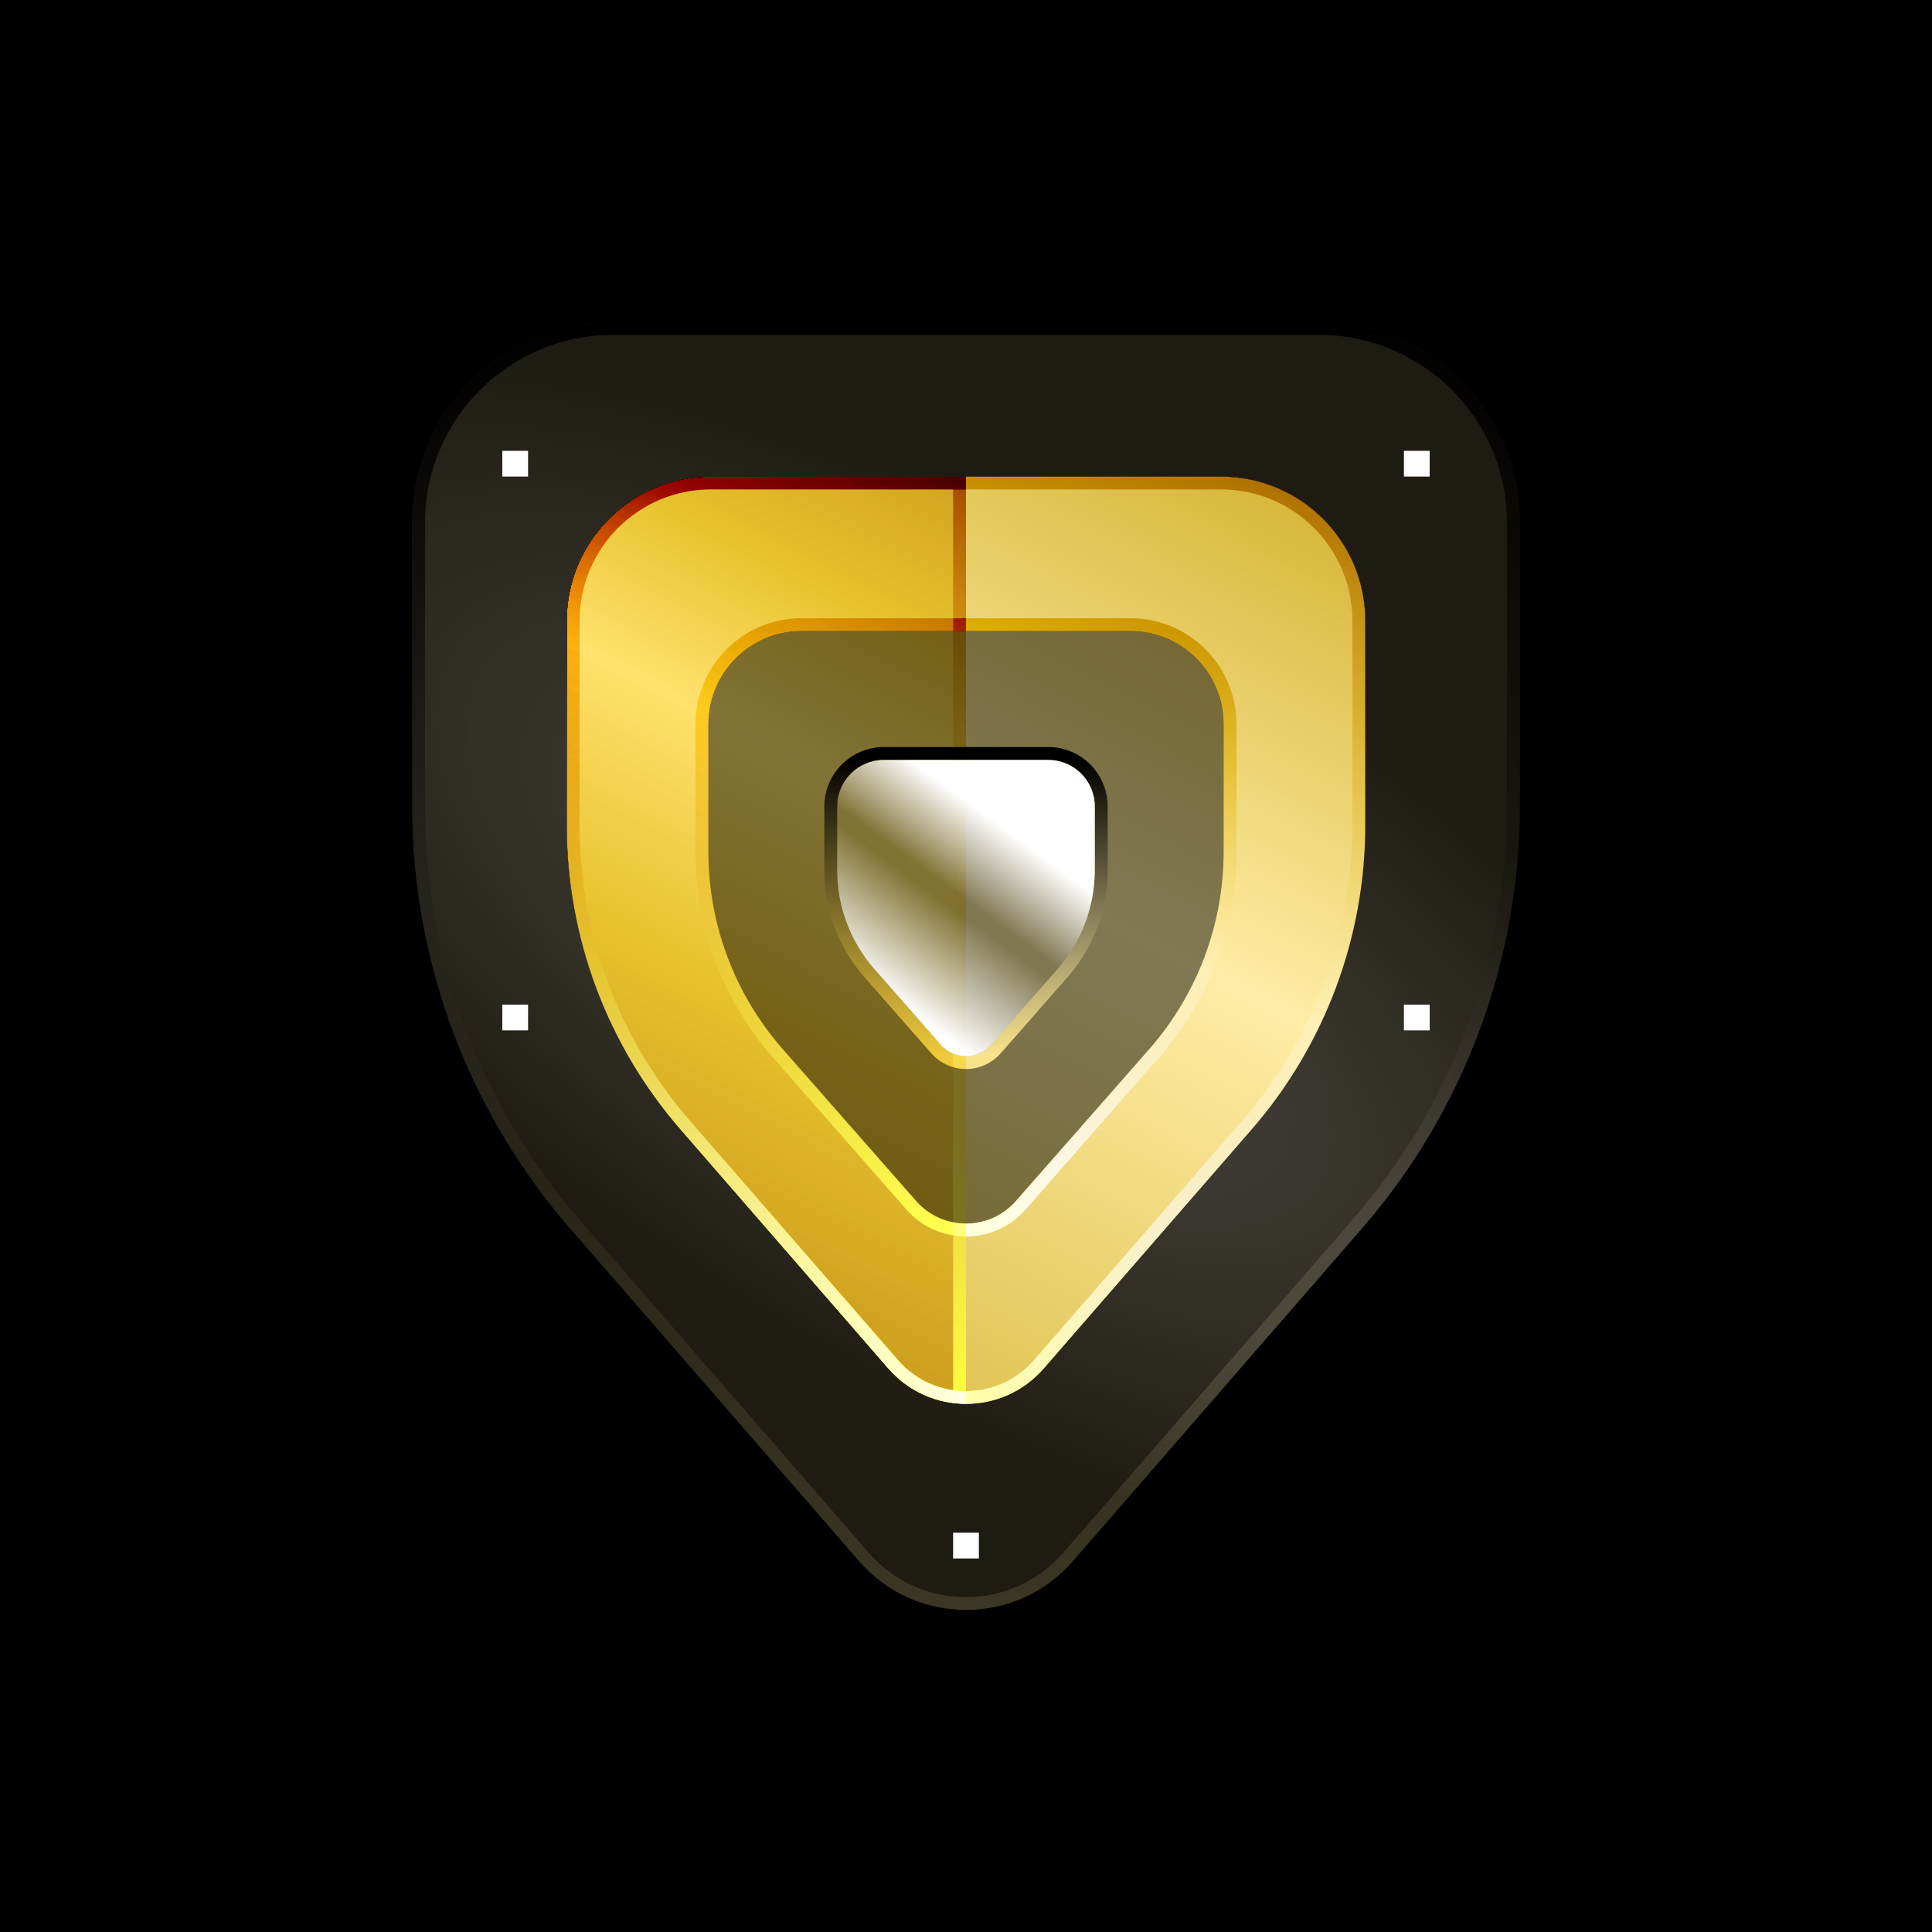
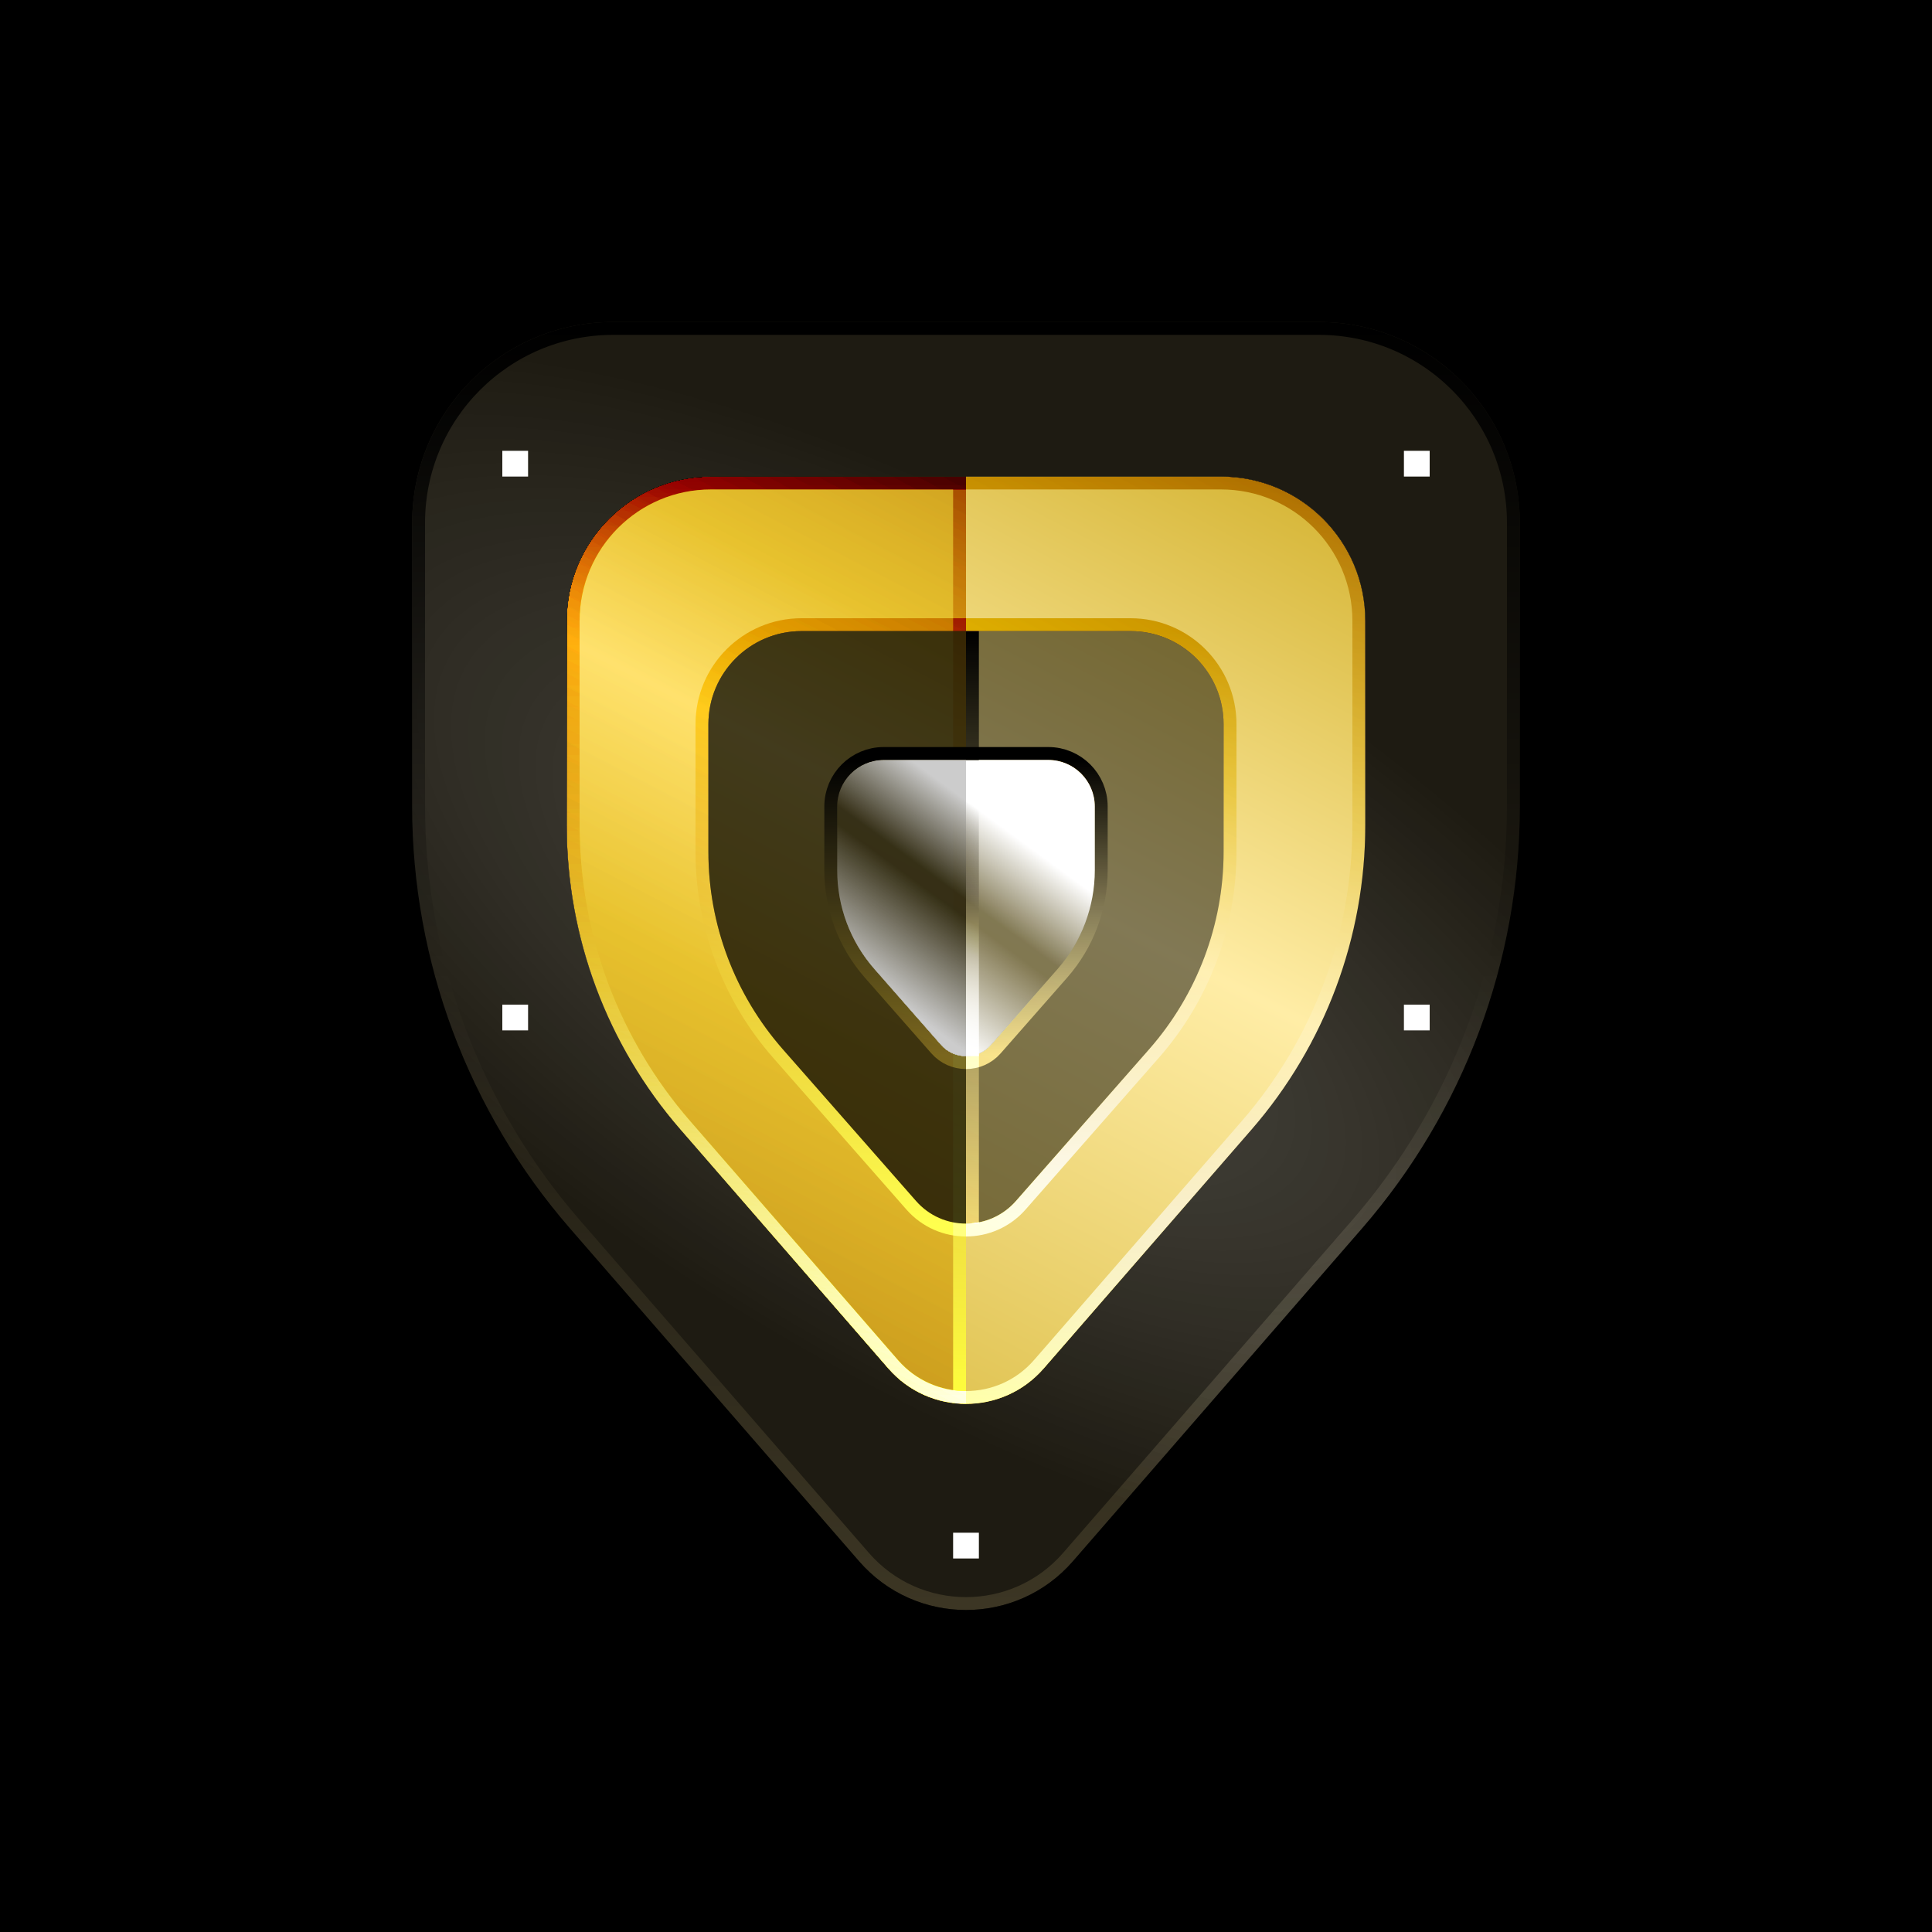
<svg xmlns="http://www.w3.org/2000/svg" width="150" height="150" viewBox="0 0 150 150" fill="none" data-name="F_2 Founder's Funded">
  <defs>
    <radialGradient id="hb2r1" cx="0" cy="0" r="1" gradientUnits="userSpaceOnUse" gradientTransform="matrix(-21.159 25 -63.129 -40.635 75 75)">
      <stop stop-color="#FFFFFF" />
      <stop offset="1" stop-color="#FFFFFF" stop-opacity="0" />
    </radialGradient>
    <linearGradient id="hb2g3" x1="75" y1="25" x2="75" y2="125" gradientUnits="userSpaceOnUse">
      <stop offset="0" stop-color="#000000" />
      <stop offset="1" stop-color="#FFFFFF" />
    </linearGradient>
    <clipPath id="hb2c2">
      <path d="M75 25L102.4 25C111.016 25 118 31.984 118 40.6L118 62.588C118 74.637 113.649 86.28 105.747 95.377L83.304 121.213C81.112 123.738 78.056 125 75 125C71.944 125 68.888 123.738 66.696 121.213L44.253 95.377C36.351 86.28 32 74.637 32 62.588L32 40.6C32 31.984 38.984 25 47.6 25L75 25Z" />
    </clipPath>
    <linearGradient id="hb2l4" x1="103.222" y1="37" x2="60.081" y2="119.928" gradientUnits="userSpaceOnUse">
      <stop offset="0" stop-color="#D4B331" />
      <stop offset="0.412" stop-color="#FFEDA6" />
      <stop offset="1" stop-color="#D4B331" />
    </linearGradient>
    <linearGradient id="hb2g6" x1="75" y1="37" x2="75" y2="109" gradientUnits="userSpaceOnUse">
      <stop offset="0" stop-color="#000000" />
      <stop offset="1" stop-color="#FFFFFF" />
    </linearGradient>
    <clipPath id="hb2c5">
      <path d="M75 37L94.8 37C100.986 37 106 42.014 106 48.2L106 64.074C106 72.754 102.864 81.142 97.169 87.693L81.037 106.249C79.443 108.083 77.221 109 75 109C72.779 109 70.557 108.083 68.963 106.249L52.831 87.693C47.136 81.142 44 72.754 44 64.074L44 48.2C44 42.014 49.014 37 55.2 37L75 37Z" />
    </clipPath>
    <linearGradient id="hb2g8" x1="75" y1="37" x2="75" y2="109" gradientUnits="userSpaceOnUse">
      <stop offset="0" stop-color="#000000" />
      <stop offset="1" stop-color="#FFFFFF" />
    </linearGradient>
    <clipPath id="hb2c7">
      <path d="M75 109C72.779 109 70.557 108.083 68.963 106.249L52.831 87.693C47.136 81.142 44 72.754 44 64.074L44 48.2C44 42.014 49.014 37 55.2 37L75 37Z" />
    </clipPath>
    <linearGradient id="hb2g10" x1="75" y1="49" x2="75" y2="95" gradientUnits="userSpaceOnUse">
      <stop offset="0" stop-color="#000000" />
      <stop offset="1" stop-color="#FFFFFF" />
    </linearGradient>
    <clipPath id="hb2c9">
      <path d="M-10 -10H160V160H-10ZM75 49L87.774 49C91.765 49 95 52.235 95 56.226L95 66.136C95 71.777 92.947 77.224 89.225 81.462L78.878 93.244C77.85 94.415 76.425 95 75 95C73.575 95 72.15 94.415 71.122 93.244L60.775 81.462C57.053 77.224 55 71.777 55 66.136L55 56.226C55 52.235 58.235 49 62.226 49L75 49Z" clip-rule="evenodd" fill-rule="evenodd" />
    </clipPath>
-     <linearGradient id="hb2q11" x1="79.38" y1="65.348" x2="70.06" y2="78.09" gradientUnits="userSpaceOnUse">
+     <linearGradient id="hb2g11" x1="75" y1="49" x2="75" y2="95" gradientUnits="userSpaceOnUse">
+       <stop offset="0" stop-color="#000000" />
+       <stop offset="1" stop-color="#FFFFFF" />
+     </linearGradient>
+     <linearGradient id="hb2q12" x1="79.38" y1="65.348" x2="70.06" y2="78.09" gradientUnits="userSpaceOnUse">
      <stop offset="0" stop-color="#FFFFFF" />
      <stop offset="0.395" stop-color="#FFFFFF" stop-opacity="0.01" />
      <stop offset="0.465" stop-color="#FFFFFF" stop-opacity="0.01" />
      <stop offset="1" stop-color="#FFFFFF" />
    </linearGradient>
-     <linearGradient id="hb2g13" x1="75" y1="59" x2="75" y2="82" gradientUnits="userSpaceOnUse">
+     <linearGradient id="hb2g14" x1="75" y1="59" x2="75" y2="82" gradientUnits="userSpaceOnUse">
      <stop offset="0" stop-color="#000000" />
      <stop offset="1" stop-color="#FFFFFF" />
    </linearGradient>
-     <clipPath id="hb2c12">
+     <clipPath id="hb2c13">
      <path d="M-10 -10H160V160H-10ZM75 59L81.387 59C83.382 59 85 60.618 85 62.613L85 67.568C85 70.388 83.974 73.112 82.113 75.231L76.939 81.122C76.425 81.707 75.713 82 75 82C74.287 82 73.575 81.707 73.061 81.122L67.887 75.231C66.026 73.112 65 70.388 65 67.568L65 62.613C65 60.618 66.618 59 68.613 59L75 59Z" clip-rule="evenodd" fill-rule="evenodd" />
    </clipPath>
+     <linearGradient id="hb2g15" x1="75" y1="59" x2="75" y2="82" gradientUnits="userSpaceOnUse">
+       <stop offset="0" stop-color="#000000" />
+       <stop offset="1" stop-color="#FFFFFF" />
+     </linearGradient>
  </defs>
  <rect width="150" height="150" fill="#000000" data-l="bg" />
  <path d="M75 25L102.4 25C111.016 25 118 31.984 118 40.6L118 62.588C118 74.637 113.649 86.28 105.747 95.377L83.304 121.213C81.112 123.738 78.056 125 75 125C71.944 125 68.888 123.738 66.696 121.213L44.253 95.377C36.351 86.28 32 74.637 32 62.588L32 40.6C32 31.984 38.984 25 47.6 25L75 25Z" fill="#FFE396" fill-opacity="0.12" data-n="1" data-l="Plate" />
  <path d="M75 25L102.4 25C111.016 25 118 31.984 118 40.6L118 62.588C118 74.637 113.649 86.28 105.747 95.377L83.304 121.213C81.112 123.738 78.056 125 75 125C71.944 125 68.888 123.738 66.696 121.213L44.253 95.377C36.351 86.28 32 74.637 32 62.588L32 40.6C32 31.984 38.984 25 47.6 25L75 25Z" fill="url(#hb2r1)" fill-opacity="0.2" data-n="1" data-l="Plate" />
  <path d="M75 25L102.4 25C111.016 25 118 31.984 118 40.6L118 62.588C118 74.637 113.649 86.28 105.747 95.377L83.304 121.213C81.112 123.738 78.056 125 75 125C71.944 125 68.888 123.738 66.696 121.213L44.253 95.377C36.351 86.28 32 74.637 32 62.588L32 40.6C32 31.984 38.984 25 47.6 25L75 25Z" fill="none" stroke="url(#hb2g3)" stroke-width="2" clip-path="url(#hb2c2)" style="mix-blend-mode:overlay" data-n="1" data-l="Plate" />
  <path d="M75 37L94.8 37C100.986 37 106 42.014 106 48.2L106 64.074C106 72.754 102.864 81.142 97.169 87.693L81.037 106.249C79.443 108.083 77.221 109 75 109C72.779 109 70.557 108.083 68.963 106.249L52.831 87.693C47.136 81.142 44 72.754 44 64.074L44 48.2C44 42.014 49.014 37 55.2 37L75 37Z" fill="url(#hb2l4)" data-n="2" data-l="Gem" />
  <path d="M75 37L94.8 37C100.986 37 106 42.014 106 48.2L106 64.074C106 72.754 102.864 81.142 97.169 87.693L81.037 106.249C79.443 108.083 77.221 109 75 109C72.779 109 70.557 108.083 68.963 106.249L52.831 87.693C47.136 81.142 44 72.754 44 64.074L44 48.2C44 42.014 49.014 37 55.2 37L75 37Z" fill="none" stroke="url(#hb2g6)" stroke-width="2" clip-path="url(#hb2c5)" style="mix-blend-mode:overlay" data-n="2" data-l="Gem" />
  <path d="M75 109C72.779 109 70.557 108.083 68.963 106.249L52.831 87.693C47.136 81.142 44 72.754 44 64.074L44 48.2C44 42.014 49.014 37 55.2 37L75 37Z" fill="#000000" fill-opacity="0.64" style="mix-blend-mode:overlay" data-n="3" data-l="Gem facet" />
  <path d="M75 109C72.779 109 70.557 108.083 68.963 106.249L52.831 87.693C47.136 81.142 44 72.754 44 64.074L44 48.2C44 42.014 49.014 37 55.2 37L75 37Z" fill="none" stroke="url(#hb2g8)" stroke-width="2" clip-path="url(#hb2c7)" style="mix-blend-mode:overlay" data-n="3" data-l="Gem facet" />
  <path d="M75 49L87.774 49C91.765 49 95 52.235 95 56.226L95 66.136C95 71.777 92.947 77.224 89.225 81.462L78.878 93.244C77.85 94.415 76.425 95 75 95C73.575 95 72.15 94.415 71.122 93.244L60.775 81.462C57.053 77.224 55 71.777 55 66.136L55 56.226C55 52.235 58.235 49 62.226 49L75 49Z" fill="#000000" fill-opacity="0.49" data-n="4" data-l="Recess" />
  <path d="M75 49L87.774 49C91.765 49 95 52.235 95 56.226L95 66.136C95 71.777 92.947 77.224 89.225 81.462L78.878 93.244C77.85 94.415 76.425 95 75 95C73.575 95 72.15 94.415 71.122 93.244L60.775 81.462C57.053 77.224 55 71.777 55 66.136L55 56.226C55 52.235 58.235 49 62.226 49L75 49Z" fill="none" stroke="url(#hb2g10)" stroke-width="2" clip-path="url(#hb2c9)" style="mix-blend-mode:overlay" data-n="4" data-l="Recess" />
-   <path d="M75 59L81.387 59C83.382 59 85 60.618 85 62.613L85 67.568C85 70.388 83.974 73.112 82.113 75.231L76.939 81.122C76.425 81.707 75.713 82 75 82C74.287 82 73.575 81.707 73.061 81.122L67.887 75.231C66.026 73.112 65 70.388 65 67.568L65 62.613C65 60.618 66.618 59 68.613 59L75 59Z" fill="url(#hb2q11)" data-n="5" data-l="Glass" />
-   <path d="M75 59L81.387 59C83.382 59 85 60.618 85 62.613L85 67.568C85 70.388 83.974 73.112 82.113 75.231L76.939 81.122C76.425 81.707 75.713 82 75 82C74.287 82 73.575 81.707 73.061 81.122L67.887 75.231C66.026 73.112 65 70.388 65 67.568L65 62.613C65 60.618 66.618 59 68.613 59L75 59Z" fill="none" stroke="url(#hb2g13)" stroke-width="2" clip-path="url(#hb2c12)" style="mix-blend-mode:overlay" data-n="5" data-l="Glass" />
-   <rect x="39" y="35" width="2" height="2" fill="#FFFFFF" data-n="6" data-l="Dots" />
-   <rect x="109" y="35" width="2" height="2" fill="#FFFFFF" data-n="6" data-l="Dots" />
-   <rect x="39" y="78" width="2" height="2" fill="#FFFFFF" data-n="6" data-l="Dots" />
-   <rect x="109" y="78" width="2" height="2" fill="#FFFFFF" data-n="6" data-l="Dots" />
-   <rect x="74" y="119" width="2" height="2" fill="#FFFFFF" data-n="6" data-l="Dots" />
+   <path d="M75 49L75 49L75 56.226L75 66.136L75 81.462L75 93.244L75 95C73.575 95 72.15 94.415 71.122 93.244L60.775 81.462C57.053 77.224 55 71.777 55 66.136L55 56.226C55 52.235 58.235 49 62.226 49L75 49Z" fill="#000000" fill-opacity="0.49" data-n="5" data-l="Left facet" />
+   <path d="M75 49H76V95H75Z" fill="url(#hb2g11)" style="mix-blend-mode:overlay" data-n="6" data-l="Facet seam" />
+   <path d="M75 59L81.387 59C83.382 59 85 60.618 85 62.613L85 67.568C85 70.388 83.974 73.112 82.113 75.231L76.939 81.122C76.425 81.707 75.713 82 75 82C74.287 82 73.575 81.707 73.061 81.122L67.887 75.231C66.026 73.112 65 70.388 65 67.568L65 62.613C65 60.618 66.618 59 68.613 59L75 59Z" fill="url(#hb2q12)" data-n="7" data-l="Glass" />
+   <path d="M75 59L81.387 59C83.382 59 85 60.618 85 62.613L85 67.568C85 70.388 83.974 73.112 82.113 75.231L76.939 81.122C76.425 81.707 75.713 82 75 82C74.287 82 73.575 81.707 73.061 81.122L67.887 75.231C66.026 73.112 65 70.388 65 67.568L65 62.613C65 60.618 66.618 59 68.613 59L75 59Z" fill="none" stroke="url(#hb2g14)" stroke-width="2" clip-path="url(#hb2c13)" style="mix-blend-mode:overlay" data-n="7" data-l="Glass" />
+   <path d="M75 59L75 59L75 62.613L75 67.568L75 75.231L75 81.122L75 82C74.287 82 73.575 81.707 73.061 81.122L67.887 75.231C66.026 73.112 65 70.388 65 67.568L65 62.613C65 60.618 66.618 59 68.613 59L75 59Z" fill="#000000" fill-opacity="0.2" data-n="8" data-l="Left facet" />
+   <path d="M75 59H76V82H75Z" fill="url(#hb2g15)" style="mix-blend-mode:overlay" data-n="9" data-l="Facet seam" />
+   <rect x="39" y="35" width="2" height="2" fill="#FFFFFF" data-n="10" data-l="Dots" />
+   <rect x="109" y="35" width="2" height="2" fill="#FFFFFF" data-n="10" data-l="Dots" />
+   <rect x="39" y="78" width="2" height="2" fill="#FFFFFF" data-n="10" data-l="Dots" />
+   <rect x="109" y="78" width="2" height="2" fill="#FFFFFF" data-n="10" data-l="Dots" />
+   <rect x="74" y="119" width="2" height="2" fill="#FFFFFF" data-n="10" data-l="Dots" />
</svg>
